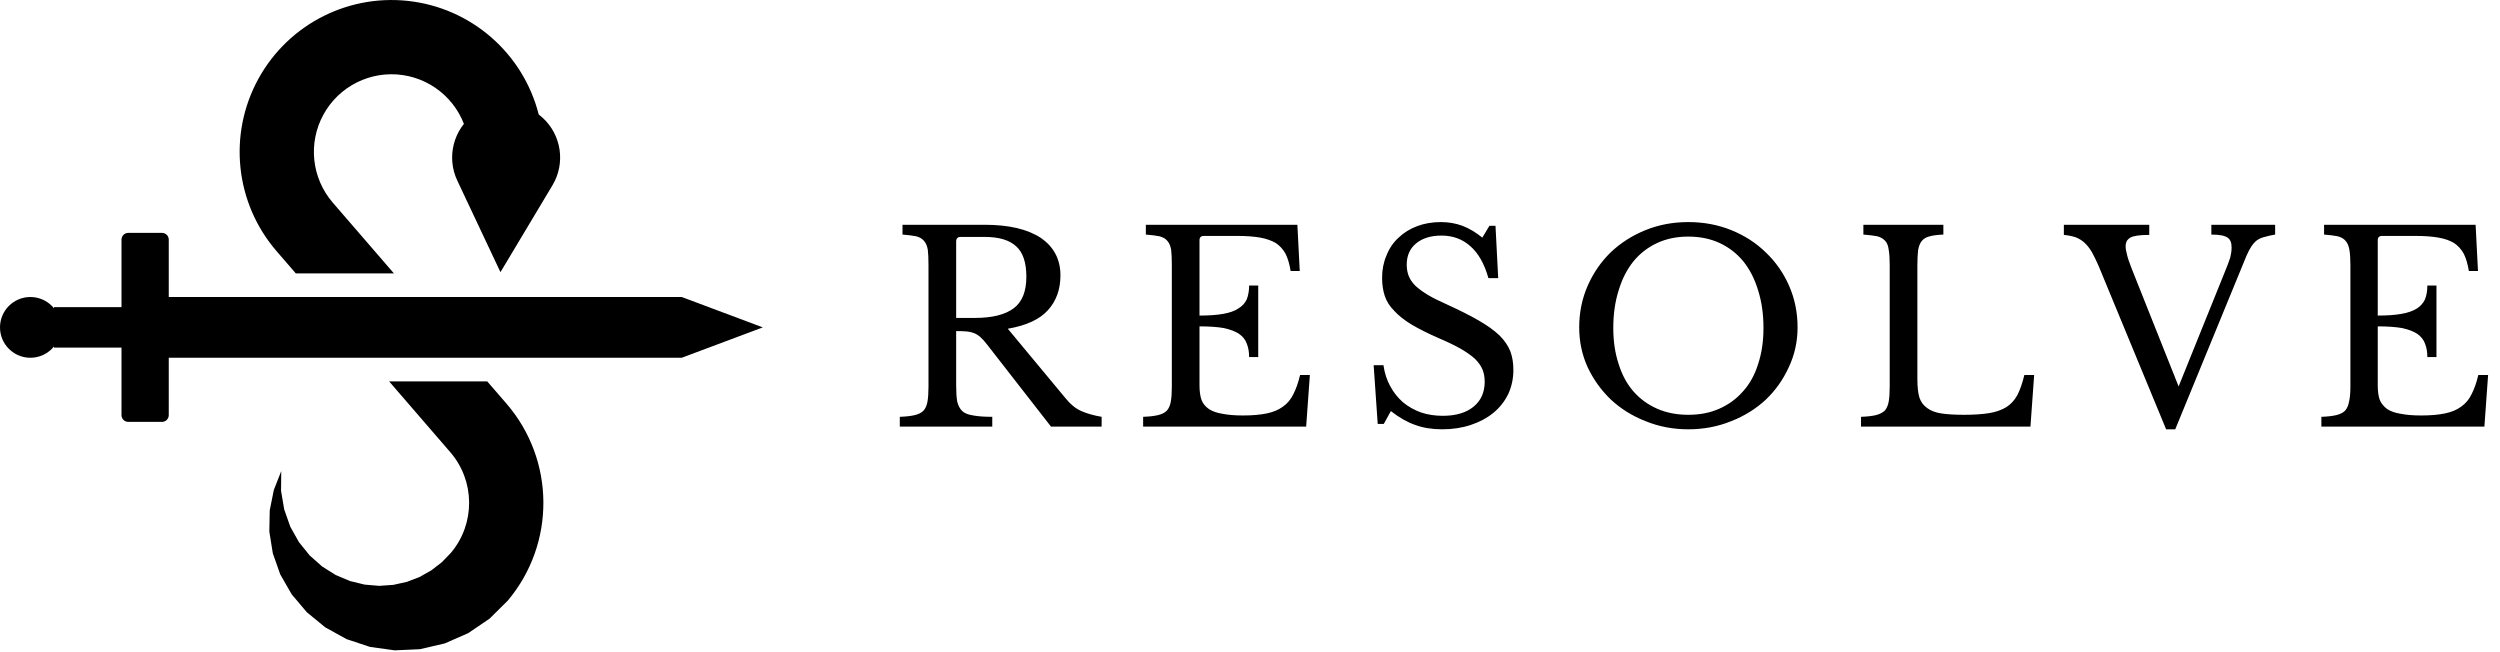
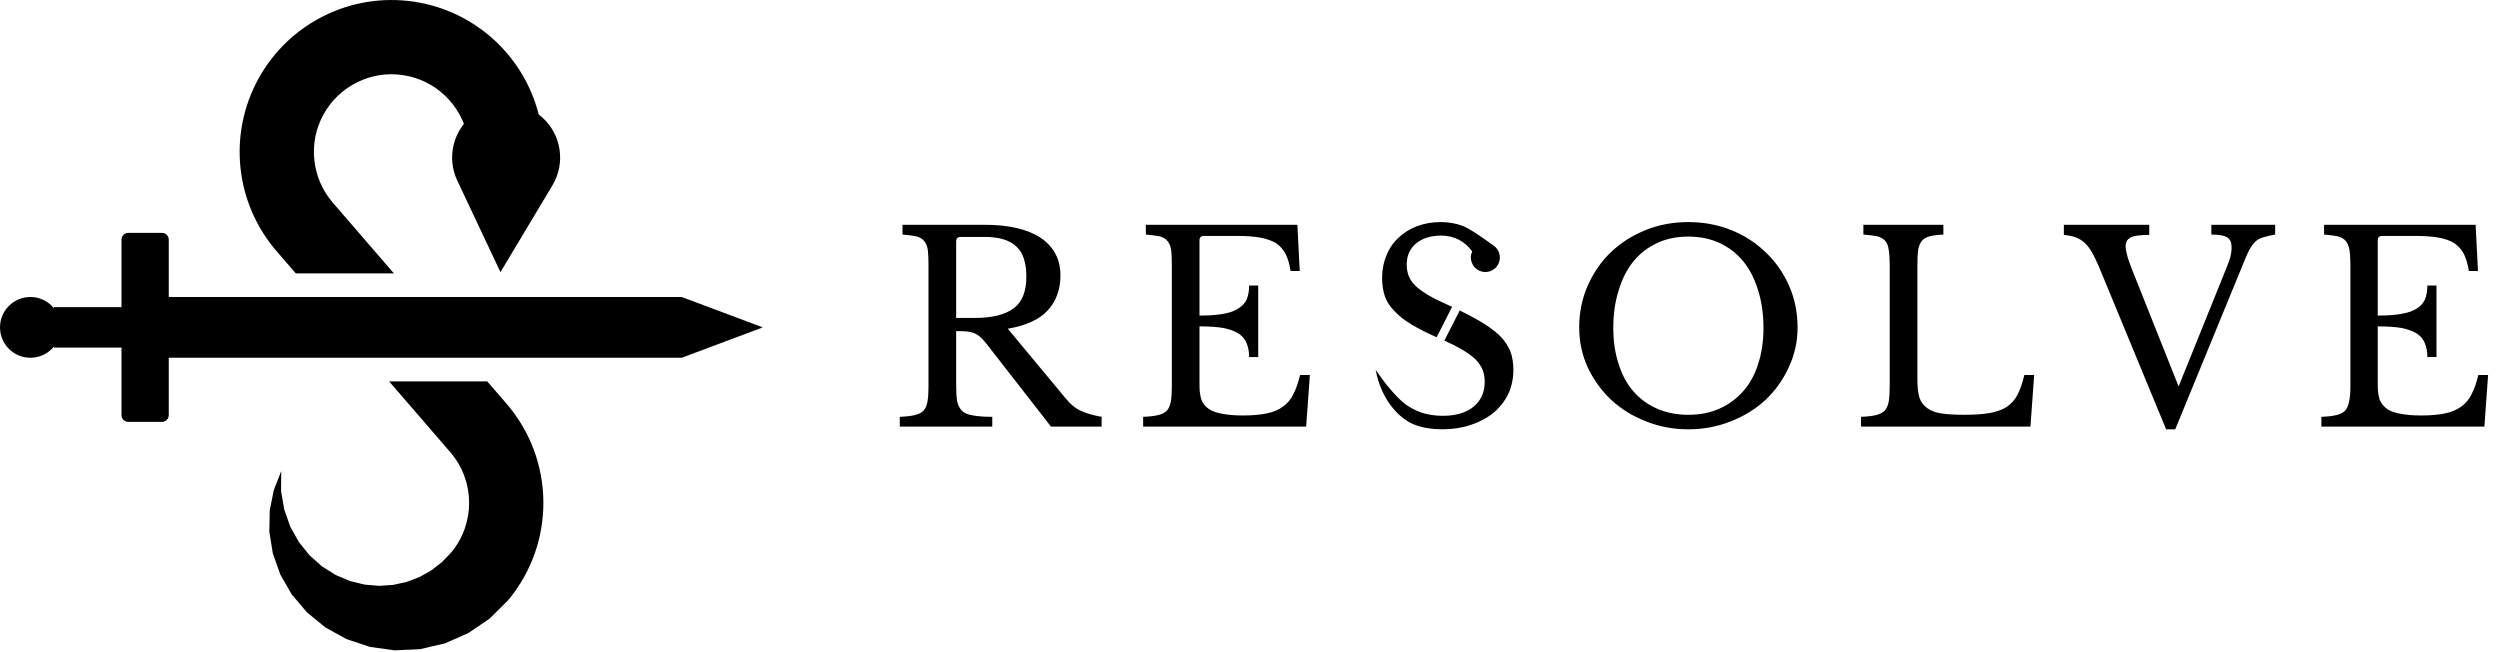
<svg xmlns="http://www.w3.org/2000/svg" viewBox="12 31 740.724 193" role="img">
  <g>
    <path fill="#000" d="M93.95 105.42A45 45 0 1 1 172.02 66.64L150.5 71.22A23 23 0 1 0 110.6 91.04ZM162.05 150.58A45 45 0 0 1 162.47 208.93L145.62 194.78A23 23 0 0 0 145.4 164.96ZM93.95 105.42L110.6 91.04L128.71 112L99.64 112ZM145.4 164.96L162.05 150.58L156.36 144L127.29 144ZM160.28 111.64L147.49 84.5A16 16 0 1 1 175.69 85.9ZM162.47 208.93L157.04 214.31L150.73 218.59L143.78 221.64L136.43 223.35L128.95 223.69L121.62 222.67L114.69 220.37L108.39 216.89L102.91 212.4L98.43 207.1L95.04 201.2L92.83 194.93L91.8 188.52L91.92 182.21L93.13 176.18L95.31 170.63L95.33 170.63L95.27 176.42L96.21 181.94L98.01 187.06L100.58 191.64L103.77 195.59L107.44 198.84L111.46 201.37L115.69 203.15L120.02 204.21L124.33 204.58L128.53 204.29L132.55 203.4L136.32 201.95L139.78 200L142.9 197.59L145.62 194.78Z" />
    <path fill="#000" d="M62 119H214L238 128L214 137H62ZM50 100h10a2 2 0 0 1 2 2v52a2 2 0 0 1 -2 2h-10a2 2 0 0 1 -2 -2v-52a2 2 0 0 1 2 -2ZM28 122h20v12h-20ZM30 128a9 9 0 1 1 -18 0a9 9 0 1 1 18 0Z" />
  </g>
-   <path fill="#000" d="M326.2 112.6Q326.2 118.8 322.5 122.9Q318.8 127 310.6 128.4L327.8 149.1Q329.9 151.7 332.4 152.8Q334.9 153.9 338.4 154.5V157.4H323.4L304.4 133Q303.4 131.7 302.5 130.9Q301.6 130.1 300.6 129.7Q299.6 129.3 298.4 129.2Q297.1 129.1 295.3 129.1V145.2Q295.3 148.1 295.6 149.9Q296 151.7 297.1 152.8Q298.2 153.8 300.4 154.1Q302.5 154.5 306 154.5V157.4H278.6V154.5Q281.3 154.4 283 154Q284.7 153.6 285.6 152.7Q286.5 151.7 286.8 150Q287.1 148.3 287.1 145.6V109.4Q287.1 106.7 286.9 105Q286.6 103.3 285.8 102.4Q285 101.4 283.4 101Q281.9 100.7 279.4 100.5V97.6H303.8Q314.5 97.6 320.4 101.5Q326.2 105.5 326.2 112.6ZM295.3 125.2H300.8Q308.6 125.2 312.4 122.3Q316.1 119.5 316.1 113Q316.1 106.7 313.1 104Q310.1 101.2 303.8 101.2H296.6Q295.3 101.2 295.3 102.6ZM367.4 124.5Q371.6 124.5 374.4 124Q377.3 123.5 378.9 122.4Q380.6 121.4 381.4 119.7Q382.1 117.9 382.1 115.6H384.8V136.8H382.1Q382.1 134.5 381.4 132.8Q380.8 131.1 379.1 129.9Q377.4 128.8 374.6 128.2Q371.8 127.7 367.4 127.7V145.2Q367.4 147.8 368 149.5Q368.6 151.1 370.2 152.2Q371.7 153.2 374.2 153.6Q376.7 154.1 380.3 154.1Q384.4 154.1 387.3 153.5Q390.2 152.9 392.1 151.5Q394.1 150.1 395.2 147.8Q396.4 145.5 397.2 142.1H400.1L399 157.4H350.7V154.5Q353.4 154.4 355.1 154Q356.8 153.6 357.7 152.7Q358.6 151.7 358.9 150Q359.2 148.3 359.2 145.6V109.4Q359.2 106.7 359 105Q358.7 103.3 357.9 102.4Q357.1 101.4 355.5 101Q354 100.7 351.5 100.5V97.6H396.4L397.1 111.3H394.4Q393.9 108.2 392.9 106.2Q391.8 104.2 390 103Q388.1 101.9 385.4 101.4Q382.6 100.9 378.6 100.9H368.7Q367.4 100.9 367.4 102.2ZM419 139.2H421.9Q422.4 142.7 423.9 145.4Q425.4 148.2 427.7 150.2Q430 152.1 433 153.2Q436 154.2 439.5 154.2Q445.3 154.2 448.6 151.5Q451.9 148.8 451.9 144.1Q451.9 142.2 451.3 140.6Q450.6 138.9 449.1 137.4Q447.5 135.9 444.9 134.4Q442.3 132.9 438.3 131.2Q433.5 129.1 430.3 127.2Q427 125.2 425.1 123.1Q423.1 121.1 422.3 118.7Q421.5 116.3 421.5 113.3Q421.5 109.7 422.8 106.7Q424 103.6 426.4 101.4Q428.7 99.2 431.9 98Q435.1 96.8 438.9 96.8Q442.3 96.8 445.3 97.9Q448.2 99 451.2 101.4L453.3 97.9H455.1L455.9 113.4H453Q451.2 107 447.6 103.9Q444.1 100.8 439.1 100.8Q434.4 100.8 431.6 103.1Q428.8 105.4 428.8 109.4Q428.8 111.3 429.4 112.8Q430 114.3 431.4 115.7Q432.8 117 435.1 118.4Q437.3 119.7 440.7 121.2Q446.4 123.8 450.2 126Q454 128.2 456.3 130.4Q458.5 132.6 459.5 135.1Q460.4 137.5 460.4 140.6Q460.4 144.4 458.9 147.7Q457.3 151 454.5 153.3Q451.7 155.6 447.8 156.9Q443.9 158.2 439.3 158.2Q434.8 158.2 431.3 156.9Q427.8 155.7 424.1 152.8L422 156.6H420.2ZM512.2 96.8Q519.1 96.8 525 99.2Q530.9 101.6 535.2 105.8Q539.6 110 542.1 115.7Q544.6 121.4 544.6 128Q544.6 134.3 542 139.8Q539.5 145.3 535.2 149.4Q530.8 153.5 524.9 155.8Q519 158.2 512.2 158.2Q505.5 158.2 499.6 155.8Q493.7 153.5 489.3 149.4Q485 145.3 482.4 139.8Q479.9 134.3 479.9 128Q479.9 121.4 482.4 115.7Q484.9 110 489.2 105.8Q493.6 101.6 499.5 99.2Q505.4 96.8 512.2 96.8ZM512.2 153.9Q517.4 153.9 521.4 152.1Q525.5 150.3 528.4 147Q531.4 143.7 532.9 138.9Q534.5 134.1 534.5 128.2Q534.5 122 532.9 117Q531.4 112 528.5 108.4Q525.6 104.9 521.5 103Q517.4 101.1 512.2 101.1Q507.1 101.1 503 103Q498.9 104.9 496 108.4Q493.1 112 491.6 117Q490 122 490 128.2Q490 134.1 491.6 138.9Q493.1 143.7 496 147Q498.9 150.3 503 152.1Q507.1 153.9 512.2 153.9ZM613.6 157.4H563.4V154.5Q566.1 154.4 567.8 154Q569.4 153.6 570.4 152.7Q571.3 151.7 571.6 150Q571.9 148.3 571.9 145.6V109.4Q571.9 106.7 571.6 105Q571.4 103.3 570.6 102.4Q569.7 101.4 568.2 101Q566.6 100.7 564.1 100.5V97.6H587.8V100.5Q585.3 100.6 583.8 101Q582.2 101.4 581.4 102.4Q580.6 103.4 580.3 105.2Q580.1 107 580.1 109.9V143.4Q580.1 146.7 580.7 148.8Q581.4 150.8 583 151.9Q584.6 153.1 587.2 153.5Q589.9 153.9 593.9 153.9Q598.3 153.9 601.4 153.4Q604.4 152.9 606.5 151.6Q608.5 150.3 609.7 148.1Q610.9 145.8 611.8 142.1H614.7ZM657.5 145.5 671.1 111.8Q672.3 108.9 672.8 107.3Q673.2 105.7 673.2 104.3Q673.2 102.2 672 101.4Q670.7 100.5 667.2 100.5V97.6H686.1V100.5Q684.3 100.8 683 101.2Q681.7 101.5 680.7 102.2Q679.8 102.9 679 104.1Q678.3 105.2 677.6 106.8L656.5 158.2H653.8L633.8 109.8Q632.8 107.5 631.8 105.7Q630.8 104 629.6 102.9Q628.5 101.9 627 101.3Q625.5 100.8 623.5 100.6V97.6H648.8V100.6Q646.7 100.6 645.3 100.8Q643.9 101 643.2 101.4Q642.4 101.9 642.1 102.5Q641.8 103.1 641.8 103.9Q641.8 105 642.2 106.4Q642.5 107.8 643.6 110.6ZM716.5 124.5Q720.7 124.5 723.5 124Q726.4 123.5 728.1 122.4Q729.7 121.4 730.5 119.7Q731.2 117.9 731.2 115.6H733.9V136.8H731.2Q731.2 134.5 730.5 132.8Q729.9 131.1 728.2 129.9Q726.5 128.8 723.7 128.2Q720.9 127.7 716.5 127.7V145.2Q716.5 147.8 717.1 149.5Q717.8 151.1 719.3 152.2Q720.8 153.2 723.3 153.6Q725.8 154.1 729.4 154.1Q733.5 154.1 736.4 153.5Q739.3 152.9 741.2 151.5Q743.2 150.1 744.3 147.8Q745.5 145.5 746.3 142.1H749.2L748.1 157.4H699.8V154.5Q702.5 154.4 704.2 154Q705.9 153.6 706.8 152.7Q707.7 151.7 708 150Q708.4 148.3 708.4 145.6V109.4Q708.4 106.7 708.1 105Q707.8 103.3 707 102.4Q706.2 101.4 704.6 101Q703.1 100.7 700.6 100.5V97.6H745.5L746.2 111.3H743.5Q743 108.2 742 106.2Q740.9 104.2 739.1 103Q737.3 101.9 734.5 101.4Q731.7 100.9 727.7 100.9H717.8Q716.5 100.9 716.5 102.2Z" />
+   <path fill="#000" d="M326.2 112.6Q326.2 118.8 322.5 122.9Q318.8 127 310.6 128.4L327.8 149.1Q329.9 151.7 332.4 152.8Q334.9 153.9 338.4 154.5V157.4H323.4L304.4 133Q303.4 131.7 302.5 130.9Q301.6 130.1 300.6 129.7Q299.6 129.3 298.4 129.2Q297.1 129.1 295.3 129.1V145.2Q295.3 148.1 295.6 149.9Q296 151.7 297.1 152.8Q298.2 153.8 300.4 154.1Q302.5 154.5 306 154.5V157.4H278.6V154.5Q281.3 154.4 283 154Q284.7 153.6 285.6 152.7Q286.5 151.7 286.8 150Q287.1 148.3 287.1 145.6V109.4Q287.1 106.7 286.9 105Q286.6 103.3 285.8 102.4Q285 101.4 283.4 101Q281.9 100.7 279.4 100.5V97.6H303.8Q314.5 97.6 320.4 101.5Q326.2 105.5 326.2 112.6ZM295.3 125.2H300.8Q308.6 125.2 312.4 122.3Q316.1 119.5 316.1 113Q316.1 106.7 313.1 104Q310.1 101.2 303.8 101.2H296.6Q295.3 101.2 295.3 102.6ZM367.4 124.5Q371.6 124.5 374.4 124Q377.3 123.5 378.9 122.4Q380.6 121.4 381.4 119.7Q382.1 117.9 382.1 115.6H384.8V136.8H382.1Q382.1 134.5 381.4 132.8Q380.8 131.1 379.1 129.9Q377.4 128.8 374.6 128.2Q371.8 127.7 367.4 127.7V145.2Q367.4 147.8 368 149.5Q368.6 151.1 370.2 152.2Q371.7 153.2 374.2 153.6Q376.7 154.1 380.3 154.1Q384.4 154.1 387.3 153.5Q390.2 152.9 392.1 151.5Q394.1 150.1 395.2 147.8Q396.4 145.5 397.2 142.1H400.1L399 157.4H350.7V154.5Q353.4 154.4 355.1 154Q356.8 153.6 357.7 152.7Q358.6 151.7 358.9 150Q359.2 148.3 359.2 145.6V109.4Q359.2 106.7 359 105Q358.7 103.3 357.9 102.4Q357.1 101.4 355.5 101Q354 100.7 351.5 100.5V97.6H396.4L397.1 111.3H394.4Q393.9 108.2 392.9 106.2Q391.8 104.2 390 103Q388.1 101.9 385.4 101.4Q382.6 100.9 378.6 100.9H368.7Q367.4 100.9 367.4 102.2ZM419.6 140.6Q424 147 427.7 150.2Q430 152.1 433 153.2Q436 154.2 439.5 154.2Q445.3 154.2 448.6 151.5Q451.9 148.8 451.9 144.1Q451.9 142.2 451.3 140.6Q450.6 138.9 449.1 137.4Q447.5 135.9 444.9 134.4Q442.86 133.22 439.95 131.92L444.5 122.99Q447.75 124.58 450.2 126Q454 128.2 456.3 130.4Q458.5 132.6 459.5 135.1Q460.4 137.5 460.4 140.6Q460.4 144.4 458.9 147.7Q457.3 151 454.5 153.3Q451.7 155.6 447.8 156.9Q443.9 158.2 439.3 158.2Q434.8 158.2 431.3 156.9C426.6 155.2 421.2 149.4 419.6 140.6ZM437.66 130.92Q433.28 128.97 430.3 127.2Q427 125.2 425.1 123.1Q423.1 121.1 422.3 118.7Q421.5 116.3 421.5 113.3Q421.5 109.7 422.8 106.7Q424 103.6 426.4 101.4Q428.7 99.2 431.9 98Q435.1 96.8 438.9 96.8Q442.3 96.8 445.3 97.9C447.74 98.79 452.76 102.52 454.57 103.78A4.3 4.3 0 1 1 448.2 105.48Q444.8 100.9 439.1 100.8Q434.4 100.8 431.6 103.1Q428.8 105.4 428.8 109.4Q428.8 111.3 429.4 112.8Q430 114.3 431.4 115.7Q432.8 117 435.1 118.4Q437.3 119.7 440.7 121.2Q441.49 121.56 442.25 121.91L437.66 130.92ZM512.2 96.8Q519.1 96.8 525 99.2Q530.9 101.6 535.2 105.8Q539.6 110 542.1 115.7Q544.6 121.4 544.6 128Q544.6 134.3 542 139.8Q539.5 145.3 535.2 149.4Q530.8 153.5 524.9 155.8Q519 158.2 512.2 158.2Q505.5 158.2 499.6 155.8Q493.7 153.5 489.3 149.4Q485 145.3 482.4 139.8Q479.9 134.3 479.9 128Q479.9 121.4 482.4 115.7Q484.9 110 489.2 105.8Q493.6 101.6 499.5 99.2Q505.4 96.8 512.2 96.8ZM512.2 153.9Q517.4 153.9 521.4 152.1Q525.5 150.3 528.4 147Q531.4 143.7 532.9 138.9Q534.5 134.1 534.5 128.2Q534.5 122 532.9 117Q531.4 112 528.5 108.4Q525.6 104.9 521.5 103Q517.4 101.1 512.2 101.1Q507.1 101.1 503 103Q498.9 104.9 496 108.4Q493.1 112 491.6 117Q490 122 490 128.2Q490 134.1 491.6 138.9Q493.1 143.7 496 147Q498.9 150.3 503 152.1Q507.1 153.9 512.2 153.9ZM613.6 157.4H563.4V154.5Q566.1 154.4 567.8 154Q569.4 153.6 570.4 152.7Q571.3 151.7 571.6 150Q571.9 148.3 571.9 145.6V109.4Q571.9 106.7 571.6 105Q571.4 103.3 570.6 102.4Q569.7 101.4 568.2 101Q566.6 100.7 564.1 100.5V97.6H587.8V100.5Q585.3 100.6 583.8 101Q582.2 101.4 581.4 102.4Q580.6 103.4 580.3 105.2Q580.1 107 580.1 109.9V143.4Q580.1 146.7 580.7 148.8Q581.4 150.8 583 151.9Q584.6 153.1 587.2 153.5Q589.9 153.9 593.9 153.9Q598.3 153.9 601.4 153.4Q604.4 152.9 606.5 151.6Q608.5 150.3 609.7 148.1Q610.9 145.8 611.8 142.1H614.7ZM657.5 145.5 671.1 111.8Q672.3 108.9 672.8 107.3Q673.2 105.7 673.2 104.3Q673.2 102.2 672 101.4Q670.7 100.5 667.2 100.5V97.6H686.1V100.5Q684.3 100.8 683 101.2Q681.7 101.5 680.7 102.2Q679.8 102.9 679 104.1Q678.3 105.2 677.6 106.8L656.5 158.2H653.8L633.8 109.8Q632.8 107.5 631.8 105.7Q630.8 104 629.6 102.9Q628.5 101.9 627 101.3Q625.5 100.8 623.5 100.6V97.6H648.8V100.6Q646.7 100.6 645.3 100.8Q643.9 101 643.2 101.4Q642.4 101.9 642.1 102.5Q641.8 103.1 641.8 103.9Q641.8 105 642.2 106.4Q642.5 107.8 643.6 110.6ZM716.5 124.5Q720.7 124.5 723.5 124Q726.4 123.5 728.1 122.4Q729.7 121.4 730.5 119.7Q731.2 117.9 731.2 115.6H733.9V136.8H731.2Q731.2 134.5 730.5 132.8Q729.9 131.1 728.2 129.9Q726.5 128.8 723.7 128.2Q720.9 127.7 716.5 127.7V145.2Q716.5 147.8 717.1 149.5Q717.8 151.1 719.3 152.2Q720.8 153.2 723.3 153.6Q725.8 154.1 729.4 154.1Q733.5 154.1 736.4 153.5Q739.3 152.9 741.2 151.5Q743.2 150.1 744.3 147.8Q745.5 145.5 746.3 142.1H749.2L748.1 157.4H699.8V154.5Q702.5 154.4 704.2 154Q705.9 153.6 706.8 152.7Q707.7 151.7 708 150Q708.4 148.3 708.4 145.6V109.4Q708.4 106.7 708.1 105Q707.8 103.3 707 102.4Q706.2 101.4 704.6 101Q703.1 100.7 700.6 100.5V97.6H745.5L746.2 111.3H743.5Q743 108.2 742 106.2Q740.9 104.2 739.1 103Q737.3 101.9 734.5 101.4Q731.7 100.9 727.7 100.9H717.8Q716.5 100.9 716.5 102.2Z" />
</svg>
